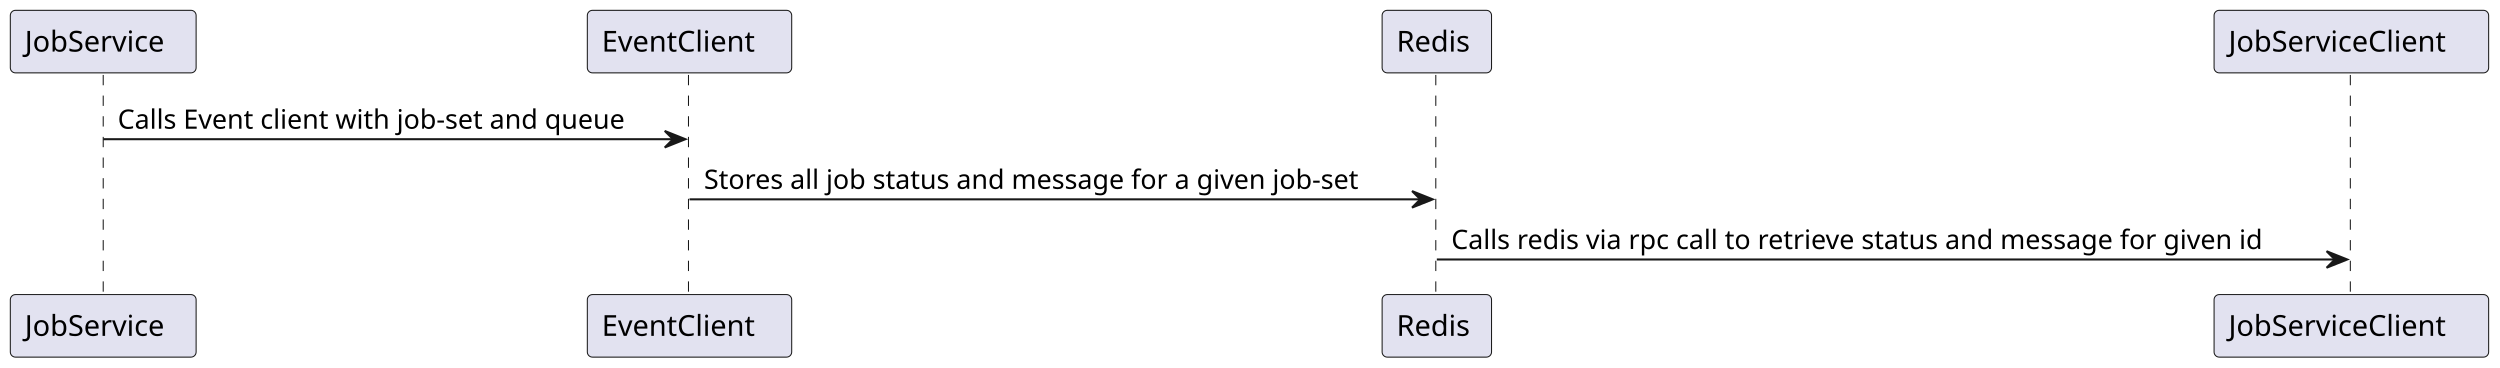
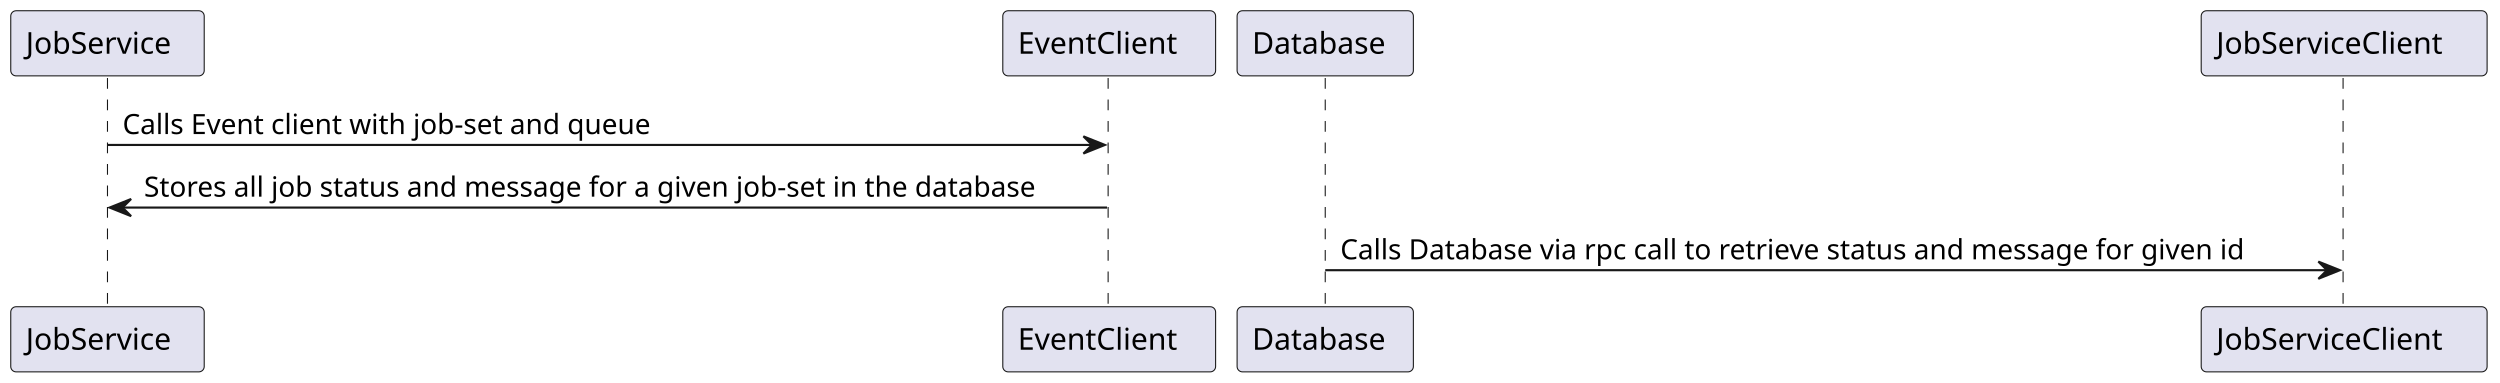
- <svg xmlns="http://www.w3.org/2000/svg" contentStyleType="text/css" height="178px" preserveAspectRatio="none" style="width:1211px;height:178px;background:#FFFFFF;" version="1.1" viewBox="0 0 1211 178" width="1211px" zoomAndPan="magnify">
+ <svg xmlns="http://www.w3.org/2000/svg" contentStyleType="text/css" height="178px" preserveAspectRatio="none" style="width:1163px;height:178px;background:#FFFFFF;" version="1.1" viewBox="0 0 1163 178" width="1163px" zoomAndPan="magnify">
  <defs />
  <g>
    <line style="stroke:#181818;stroke-width:0.5;stroke-dasharray:5.0,5.0;" x1="50" x2="50" y1="36.297" y2="143.695" />
-     <line style="stroke:#181818;stroke-width:0.5;stroke-dasharray:5.0,5.0;" x1="333.5" x2="333.5" y1="36.297" y2="143.695" />
-     <line style="stroke:#181818;stroke-width:0.5;stroke-dasharray:5.0,5.0;" x1="695.5" x2="695.5" y1="36.297" y2="143.695" />
-     <line style="stroke:#181818;stroke-width:0.5;stroke-dasharray:5.0,5.0;" x1="1138.5" x2="1138.5" y1="36.297" y2="143.695" />
+     <line style="stroke:#181818;stroke-width:0.5;stroke-dasharray:5.0,5.0;" x1="515.5" x2="515.5" y1="36.297" y2="143.695" />
+     <line style="stroke:#181818;stroke-width:0.5;stroke-dasharray:5.0,5.0;" x1="616.5" x2="616.5" y1="36.297" y2="143.695" />
+     <line style="stroke:#181818;stroke-width:0.5;stroke-dasharray:5.0,5.0;" x1="1090" x2="1090" y1="36.297" y2="143.695" />
    <rect fill="#E2E2F0" height="30.297" rx="2.5" ry="2.5" style="stroke:#181818;stroke-width:0.5;" width="90" x="5" y="5" />
    <text fill="#000000" font-family="sans-serif" font-size="14" lengthAdjust="spacing" textLength="76" x="12" y="24.995">JobService</text>
    <rect fill="#E2E2F0" height="30.297" rx="2.5" ry="2.5" style="stroke:#181818;stroke-width:0.5;" width="90" x="5" y="142.695" />
    <text fill="#000000" font-family="sans-serif" font-size="14" lengthAdjust="spacing" textLength="76" x="12" y="162.69">JobService</text>
-     <rect fill="#E2E2F0" height="30.297" rx="2.5" ry="2.5" style="stroke:#181818;stroke-width:0.5;" width="99" x="284.5" y="5" />
-     <text fill="#000000" font-family="sans-serif" font-size="14" lengthAdjust="spacing" textLength="85" x="291.5" y="24.995">EventClient</text>
-     <rect fill="#E2E2F0" height="30.297" rx="2.5" ry="2.5" style="stroke:#181818;stroke-width:0.5;" width="99" x="284.5" y="142.695" />
-     <text fill="#000000" font-family="sans-serif" font-size="14" lengthAdjust="spacing" textLength="85" x="291.5" y="162.69">EventClient</text>
-     <rect fill="#E2E2F0" height="30.297" rx="2.5" ry="2.5" style="stroke:#181818;stroke-width:0.5;" width="53" x="669.5" y="5" />
-     <text fill="#000000" font-family="sans-serif" font-size="14" lengthAdjust="spacing" textLength="39" x="676.5" y="24.995">Redis</text>
-     <rect fill="#E2E2F0" height="30.297" rx="2.5" ry="2.5" style="stroke:#181818;stroke-width:0.5;" width="53" x="669.5" y="142.695" />
-     <text fill="#000000" font-family="sans-serif" font-size="14" lengthAdjust="spacing" textLength="39" x="676.5" y="162.69">Redis</text>
-     <rect fill="#E2E2F0" height="30.297" rx="2.5" ry="2.5" style="stroke:#181818;stroke-width:0.5;" width="133" x="1072.5" y="5" />
-     <text fill="#000000" font-family="sans-serif" font-size="14" lengthAdjust="spacing" textLength="119" x="1079.5" y="24.995">JobServiceClient</text>
-     <rect fill="#E2E2F0" height="30.297" rx="2.5" ry="2.5" style="stroke:#181818;stroke-width:0.5;" width="133" x="1072.5" y="142.695" />
-     <text fill="#000000" font-family="sans-serif" font-size="14" lengthAdjust="spacing" textLength="119" x="1079.5" y="162.69">JobServiceClient</text>
-     <polygon fill="#181818" points="322,63.43,332,67.43,322,71.43,326,67.43" style="stroke:#181818;stroke-width:1.0;" />
-     <line style="stroke:#181818;stroke-width:1.0;" x1="50" x2="328" y1="67.43" y2="67.43" />
+     <rect fill="#E2E2F0" height="30.297" rx="2.5" ry="2.5" style="stroke:#181818;stroke-width:0.5;" width="99" x="466.5" y="5" />
+     <text fill="#000000" font-family="sans-serif" font-size="14" lengthAdjust="spacing" textLength="85" x="473.5" y="24.995">EventClient</text>
+     <rect fill="#E2E2F0" height="30.297" rx="2.5" ry="2.5" style="stroke:#181818;stroke-width:0.5;" width="99" x="466.5" y="142.695" />
+     <text fill="#000000" font-family="sans-serif" font-size="14" lengthAdjust="spacing" textLength="85" x="473.5" y="162.69">EventClient</text>
+     <rect fill="#E2E2F0" height="30.297" rx="2.5" ry="2.5" style="stroke:#181818;stroke-width:0.5;" width="82" x="575.5" y="5" />
+     <text fill="#000000" font-family="sans-serif" font-size="14" lengthAdjust="spacing" textLength="68" x="582.5" y="24.995">Database</text>
+     <rect fill="#E2E2F0" height="30.297" rx="2.5" ry="2.5" style="stroke:#181818;stroke-width:0.5;" width="82" x="575.5" y="142.695" />
+     <text fill="#000000" font-family="sans-serif" font-size="14" lengthAdjust="spacing" textLength="68" x="582.5" y="162.69">Database</text>
+     <rect fill="#E2E2F0" height="30.297" rx="2.5" ry="2.5" style="stroke:#181818;stroke-width:0.5;" width="133" x="1024" y="5" />
+     <text fill="#000000" font-family="sans-serif" font-size="14" lengthAdjust="spacing" textLength="119" x="1031" y="24.995">JobServiceClient</text>
+     <rect fill="#E2E2F0" height="30.297" rx="2.5" ry="2.5" style="stroke:#181818;stroke-width:0.5;" width="133" x="1024" y="142.695" />
+     <text fill="#000000" font-family="sans-serif" font-size="14" lengthAdjust="spacing" textLength="119" x="1031" y="162.69">JobServiceClient</text>
+     <polygon fill="#181818" points="504,63.43,514,67.43,504,71.43,508,67.43" style="stroke:#181818;stroke-width:1.0;" />
+     <line style="stroke:#181818;stroke-width:1.0;" x1="50" x2="510" y1="67.43" y2="67.43" />
    <text fill="#000000" font-family="sans-serif" font-size="13" lengthAdjust="spacing" textLength="260" x="57" y="62.364">Calls Event client with job-set and queue</text>
-     <polygon fill="#181818" points="684,92.562,694,96.562,684,100.562,688,96.562" style="stroke:#181818;stroke-width:1.0;" />
-     <line style="stroke:#181818;stroke-width:1.0;" x1="334" x2="690" y1="96.562" y2="96.562" />
-     <text fill="#000000" font-family="sans-serif" font-size="13" lengthAdjust="spacing" textLength="338" x="341" y="91.497">Stores all job status and message for a given job-set</text>
-     <polygon fill="#181818" points="1127,121.695,1137,125.695,1127,129.695,1131,125.695" style="stroke:#181818;stroke-width:1.0;" />
-     <line style="stroke:#181818;stroke-width:1.0;" x1="696" x2="1133" y1="125.695" y2="125.695" />
-     <text fill="#000000" font-family="sans-serif" font-size="13" lengthAdjust="spacing" textLength="419" x="703" y="120.629">Calls redis via rpc call to retrieve status and message for given id</text>
+     <polygon fill="#181818" points="61,92.562,51,96.562,61,100.562,57,96.562" style="stroke:#181818;stroke-width:1.0;" />
+     <line style="stroke:#181818;stroke-width:1.0;" x1="55" x2="515" y1="96.562" y2="96.562" />
+     <text fill="#000000" font-family="sans-serif" font-size="13" lengthAdjust="spacing" textLength="442" x="67" y="91.497">Stores all job status and message for a given job-set in the database</text>
+     <polygon fill="#181818" points="1078.5,121.695,1088.5,125.695,1078.5,129.695,1082.5,125.695" style="stroke:#181818;stroke-width:1.0;" />
+     <line style="stroke:#181818;stroke-width:1.0;" x1="616.5" x2="1084.5" y1="125.695" y2="125.695" />
+     <text fill="#000000" font-family="sans-serif" font-size="13" lengthAdjust="spacing" textLength="450" x="623.5" y="120.629">Calls Database via rpc call to retrieve status and message for given id</text>
  </g>
</svg>
